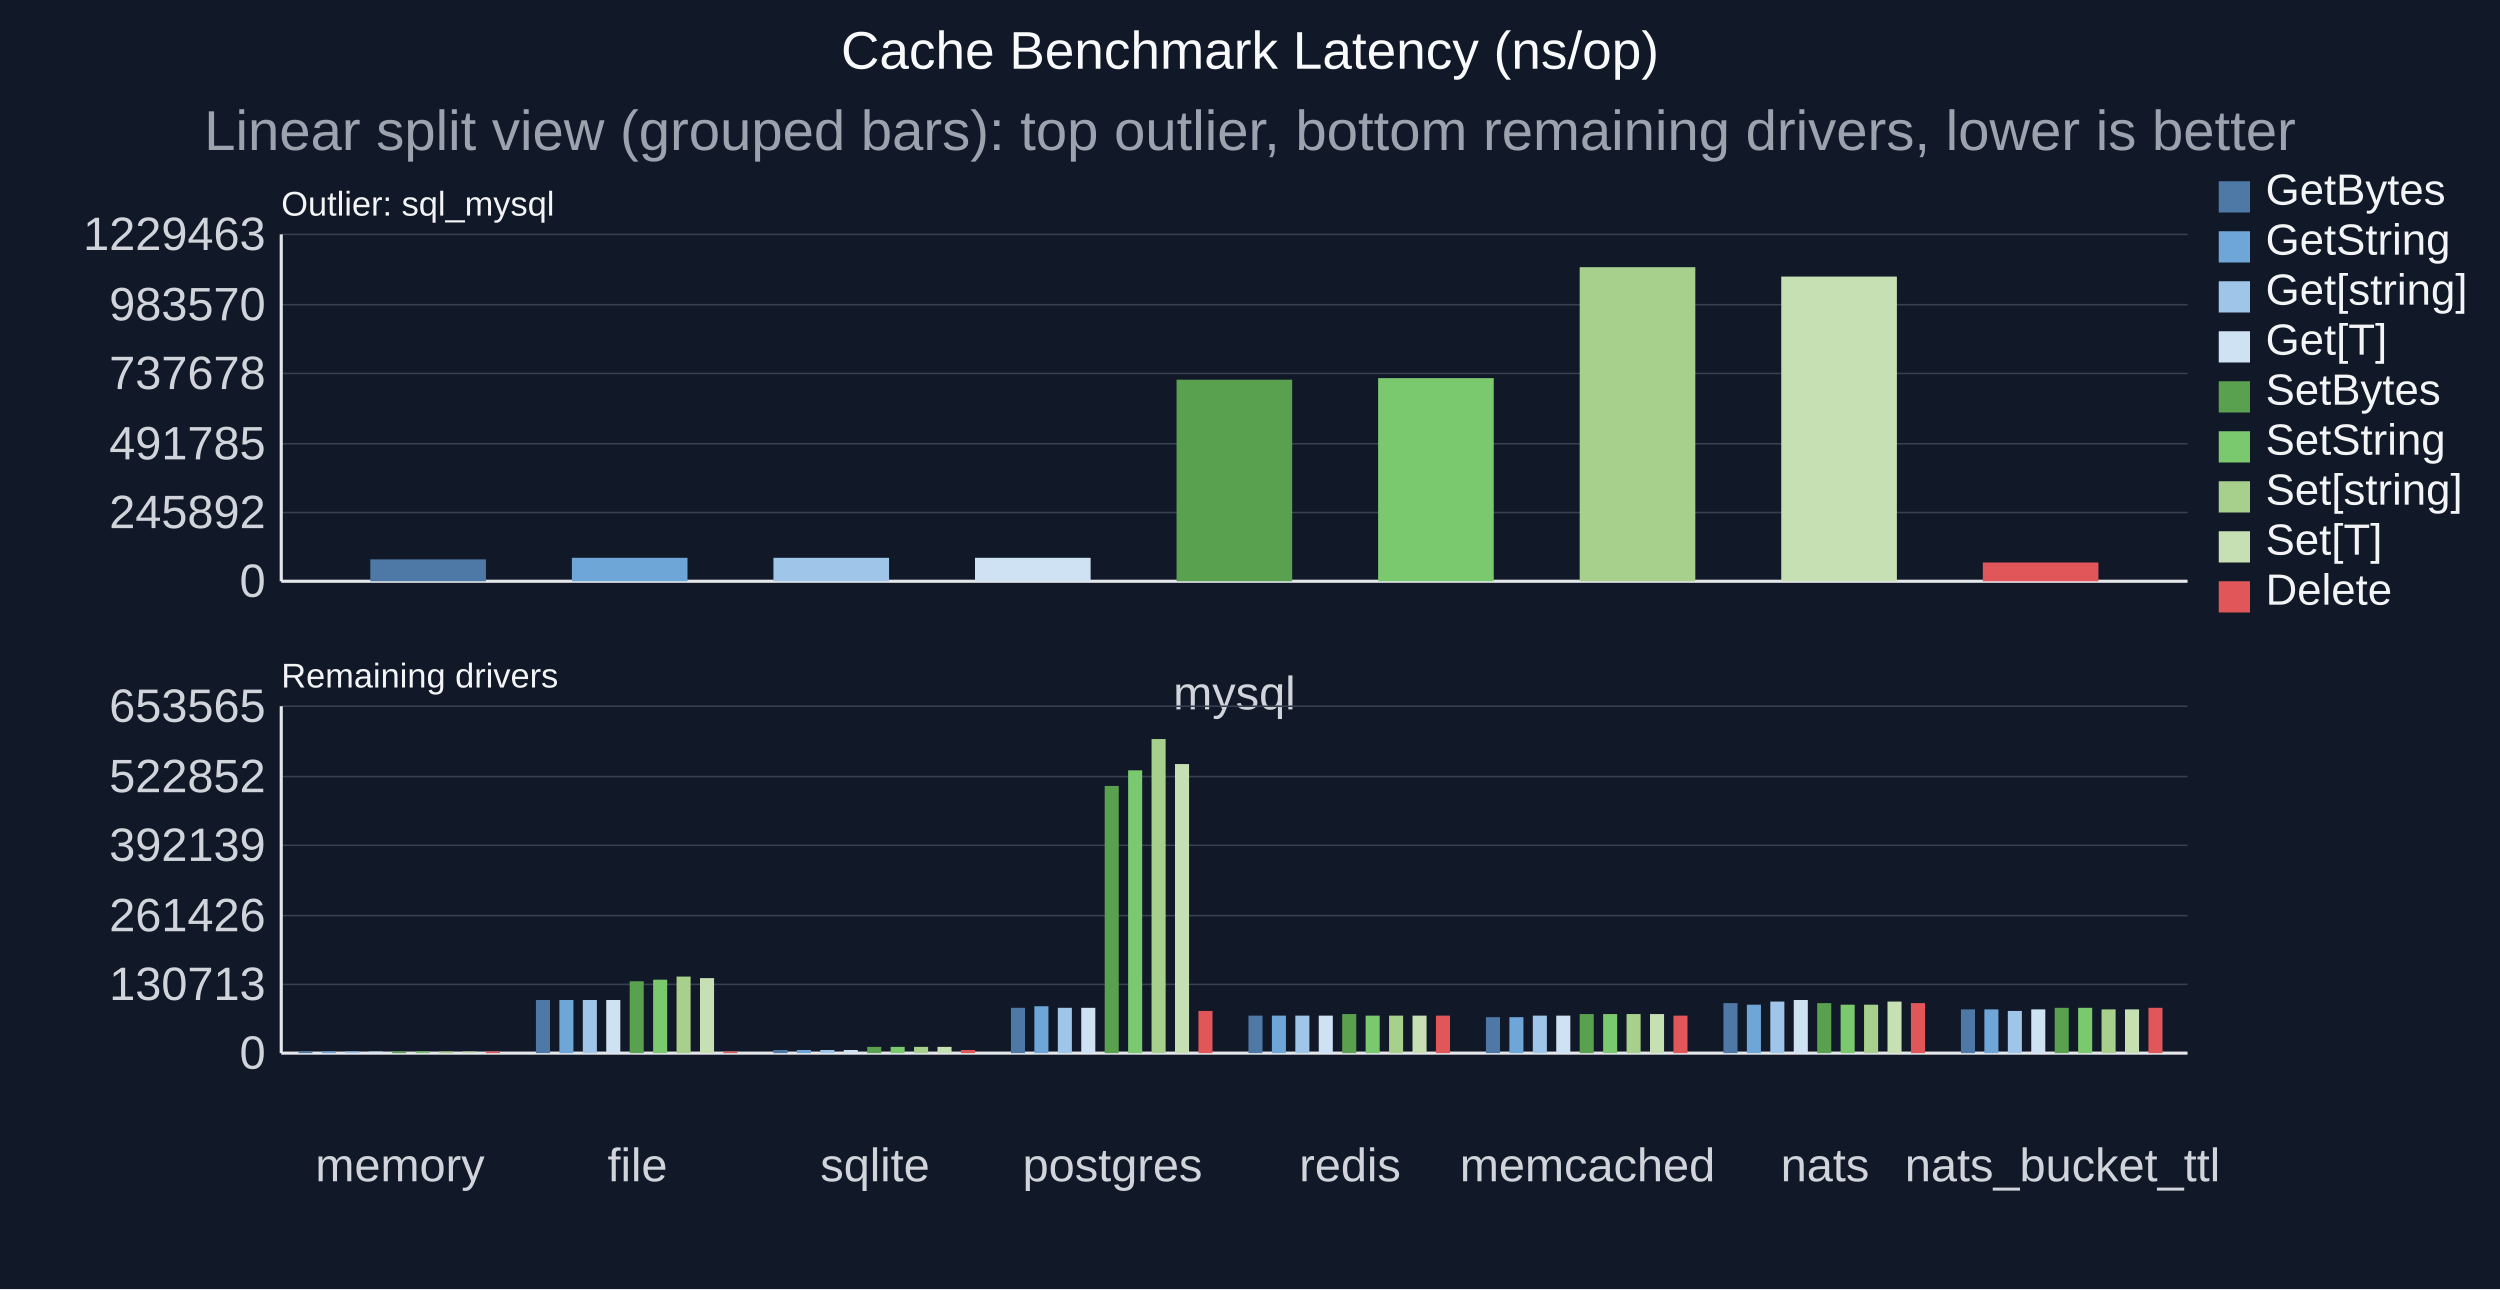
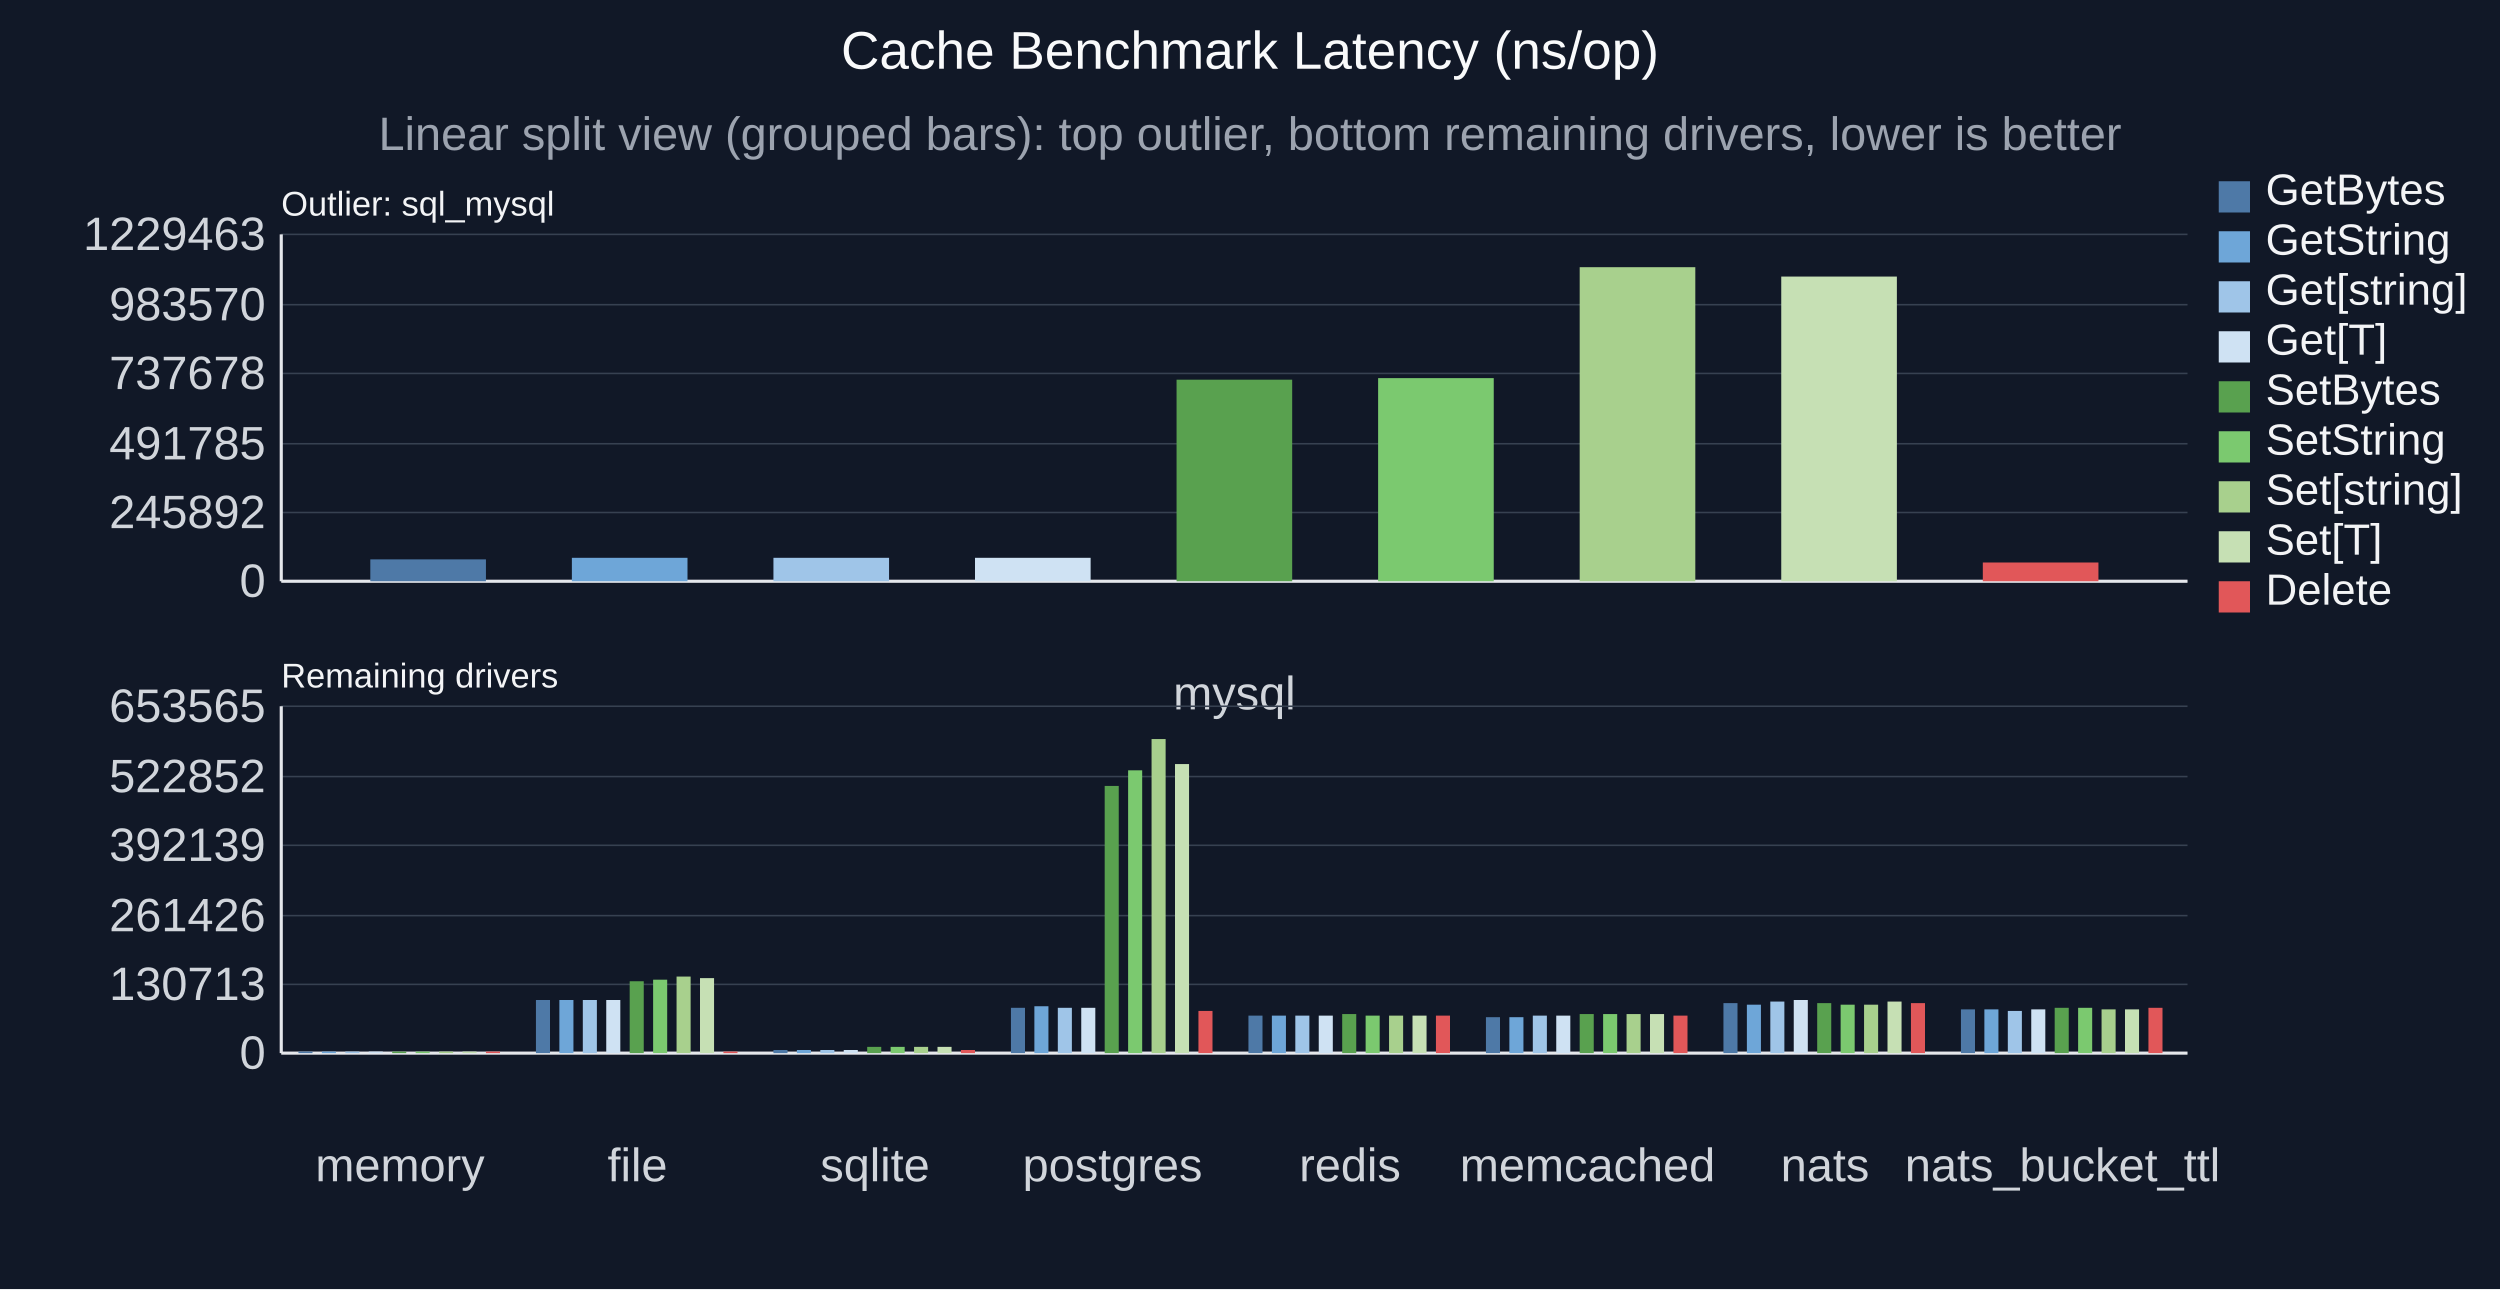
<svg xmlns="http://www.w3.org/2000/svg" width="1600" height="825" viewBox="0 0 1600 825">
  <rect width="100%" height="100%" fill="#111827" />
  <text x="800" y="44" text-anchor="middle" fill="#f9fafb" font-size="34" font-family="Arial, sans-serif">Cache Benchmark Latency (ns/op)</text>
-   <text x="800" y="96" text-anchor="middle" fill="#9ca3af" font-size="36" font-family="Arial, sans-serif">Linear split view (grouped bars): top outlier, bottom remaining drivers, lower is better</text>
+   <text x="800" y="96" text-anchor="middle" fill="#9ca3af" font-size="30" font-family="Arial, sans-serif">Linear split view (grouped bars): top outlier, bottom remaining drivers, lower is better</text>
  <rect x="1420" y="116" width="20" height="20" fill="#4e79a7" />
  <text x="1450" y="131" fill="#f3f4f6" font-size="28" font-family="Arial, sans-serif">GetBytes</text>
  <rect x="1420" y="148" width="20" height="20" fill="#6ea6d8" />
  <text x="1450" y="163" fill="#f3f4f6" font-size="28" font-family="Arial, sans-serif">GetString</text>
  <rect x="1420" y="180" width="20" height="20" fill="#9fc5e8" />
  <text x="1450" y="195" fill="#f3f4f6" font-size="28" font-family="Arial, sans-serif">Get[string]</text>
  <rect x="1420" y="212" width="20" height="20" fill="#cfe2f3" />
  <text x="1450" y="227" fill="#f3f4f6" font-size="28" font-family="Arial, sans-serif">Get[T]</text>
  <rect x="1420" y="244" width="20" height="20" fill="#59a14f" />
  <text x="1450" y="259" fill="#f3f4f6" font-size="28" font-family="Arial, sans-serif">SetBytes</text>
  <rect x="1420" y="276" width="20" height="20" fill="#7bc96f" />
  <text x="1450" y="291" fill="#f3f4f6" font-size="28" font-family="Arial, sans-serif">SetString</text>
  <rect x="1420" y="308" width="20" height="20" fill="#a8d08d" />
  <text x="1450" y="323" fill="#f3f4f6" font-size="28" font-family="Arial, sans-serif">Set[string]</text>
  <rect x="1420" y="340" width="20" height="20" fill="#c6e0b4" />
  <text x="1450" y="355" fill="#f3f4f6" font-size="28" font-family="Arial, sans-serif">Set[T]</text>
  <rect x="1420" y="372" width="20" height="20" fill="#e15759" />
  <text x="1450" y="387" fill="#f3f4f6" font-size="28" font-family="Arial, sans-serif">Delete</text>
  <text x="180" y="138" fill="#f3f4f6" font-size="22" font-family="Arial, sans-serif">Outlier: sql_mysql</text>
  <line x1="180" y1="372" x2="1400" y2="372" stroke="#374151" stroke-width="1" />
  <text x="170" y="382" text-anchor="end" fill="#d1d5db" font-size="30" font-family="Arial, sans-serif">0</text>
  <line x1="180" y1="328" x2="1400" y2="328" stroke="#374151" stroke-width="1" />
  <text x="170" y="338" text-anchor="end" fill="#d1d5db" font-size="30" font-family="Arial, sans-serif">245892</text>
  <line x1="180" y1="284" x2="1400" y2="284" stroke="#374151" stroke-width="1" />
  <text x="170" y="294" text-anchor="end" fill="#d1d5db" font-size="30" font-family="Arial, sans-serif">491785</text>
  <line x1="180" y1="239" x2="1400" y2="239" stroke="#374151" stroke-width="1" />
  <text x="170" y="249" text-anchor="end" fill="#d1d5db" font-size="30" font-family="Arial, sans-serif">737678</text>
  <line x1="180" y1="195" x2="1400" y2="195" stroke="#374151" stroke-width="1" />
  <text x="170" y="205" text-anchor="end" fill="#d1d5db" font-size="30" font-family="Arial, sans-serif">983570</text>
  <line x1="180" y1="150" x2="1400" y2="150" stroke="#374151" stroke-width="1" />
  <text x="170" y="160" text-anchor="end" fill="#d1d5db" font-size="30" font-family="Arial, sans-serif">1229463</text>
  <line x1="180" y1="372" x2="1400" y2="372" stroke="#e5e7eb" stroke-width="2" />
  <line x1="180" y1="372" x2="180" y2="150" stroke="#e5e7eb" stroke-width="2" />
  <rect x="237" y="358" width="74" height="14" fill="#4e79a7" />
  <rect x="366" y="357" width="74" height="15" fill="#6ea6d8" />
  <rect x="495" y="357" width="74" height="15" fill="#9fc5e8" />
  <rect x="624" y="357" width="74" height="15" fill="#cfe2f3" />
  <rect x="753" y="243" width="74" height="129" fill="#59a14f" />
  <rect x="882" y="242" width="74" height="130" fill="#7bc96f" />
  <rect x="1011" y="171" width="74" height="201" fill="#a8d08d" />
  <rect x="1140" y="177" width="74" height="195" fill="#c6e0b4" />
  <rect x="1269" y="360" width="74" height="12" fill="#e15759" />
  <text x="790" y="454" text-anchor="middle" fill="#d1d5db" font-size="30" font-family="Arial, sans-serif">mysql</text>
  <text x="180" y="440" fill="#f3f4f6" font-size="22" font-family="Arial, sans-serif">Remaining drivers</text>
  <line x1="180" y1="674" x2="1400" y2="674" stroke="#374151" stroke-width="1" />
  <text x="170" y="684" text-anchor="end" fill="#d1d5db" font-size="30" font-family="Arial, sans-serif">0</text>
  <line x1="180" y1="630" x2="1400" y2="630" stroke="#374151" stroke-width="1" />
  <text x="170" y="640" text-anchor="end" fill="#d1d5db" font-size="30" font-family="Arial, sans-serif">130713</text>
  <line x1="180" y1="586" x2="1400" y2="586" stroke="#374151" stroke-width="1" />
  <text x="170" y="596" text-anchor="end" fill="#d1d5db" font-size="30" font-family="Arial, sans-serif">261426</text>
  <line x1="180" y1="541" x2="1400" y2="541" stroke="#374151" stroke-width="1" />
  <text x="170" y="551" text-anchor="end" fill="#d1d5db" font-size="30" font-family="Arial, sans-serif">392139</text>
  <line x1="180" y1="497" x2="1400" y2="497" stroke="#374151" stroke-width="1" />
  <text x="170" y="507" text-anchor="end" fill="#d1d5db" font-size="30" font-family="Arial, sans-serif">522852</text>
  <line x1="180" y1="452" x2="1400" y2="452" stroke="#374151" stroke-width="1" />
  <text x="170" y="462" text-anchor="end" fill="#d1d5db" font-size="30" font-family="Arial, sans-serif">653565</text>
  <line x1="180" y1="674" x2="1400" y2="674" stroke="#e5e7eb" stroke-width="2" />
  <line x1="180" y1="674" x2="180" y2="452" stroke="#e5e7eb" stroke-width="2" />
  <rect x="191" y="673" width="9" height="1" fill="#4e79a7" />
  <rect x="206" y="673" width="9" height="1" fill="#6ea6d8" />
  <rect x="221" y="673" width="9" height="1" fill="#9fc5e8" />
  <rect x="236" y="673" width="9" height="1" fill="#cfe2f3" />
  <rect x="251" y="673" width="9" height="1" fill="#59a14f" />
  <rect x="266" y="673" width="9" height="1" fill="#7bc96f" />
  <rect x="281" y="673" width="9" height="1" fill="#a8d08d" />
  <rect x="296" y="673" width="9" height="1" fill="#c6e0b4" />
  <rect x="311" y="673" width="9" height="1" fill="#e15759" />
  <text x="256" y="756" text-anchor="middle" fill="#d1d5db" font-size="30" font-family="Arial, sans-serif">memory</text>
  <rect x="343" y="640" width="9" height="34" fill="#4e79a7" />
  <rect x="358" y="640" width="9" height="34" fill="#6ea6d8" />
  <rect x="373" y="640" width="9" height="34" fill="#9fc5e8" />
  <rect x="388" y="640" width="9" height="34" fill="#cfe2f3" />
  <rect x="403" y="628" width="9" height="46" fill="#59a14f" />
  <rect x="418" y="627" width="9" height="47" fill="#7bc96f" />
  <rect x="433" y="625" width="9" height="49" fill="#a8d08d" />
  <rect x="448" y="626" width="9" height="48" fill="#c6e0b4" />
  <rect x="463" y="673" width="9" height="1" fill="#e15759" />
  <text x="408" y="756" text-anchor="middle" fill="#d1d5db" font-size="30" font-family="Arial, sans-serif">file</text>
  <rect x="495" y="672" width="9" height="2" fill="#4e79a7" />
  <rect x="510" y="672" width="9" height="2" fill="#6ea6d8" />
  <rect x="525" y="672" width="9" height="2" fill="#9fc5e8" />
  <rect x="540" y="672" width="9" height="2" fill="#cfe2f3" />
  <rect x="555" y="670" width="9" height="4" fill="#59a14f" />
  <rect x="570" y="670" width="9" height="4" fill="#7bc96f" />
  <rect x="585" y="670" width="9" height="4" fill="#a8d08d" />
  <rect x="600" y="670" width="9" height="4" fill="#c6e0b4" />
  <rect x="615" y="672" width="9" height="2" fill="#e15759" />
  <text x="560" y="756" text-anchor="middle" fill="#d1d5db" font-size="30" font-family="Arial, sans-serif">sqlite</text>
  <rect x="647" y="645" width="9" height="29" fill="#4e79a7" />
  <rect x="662" y="644" width="9" height="30" fill="#6ea6d8" />
  <rect x="677" y="645" width="9" height="29" fill="#9fc5e8" />
  <rect x="692" y="645" width="9" height="29" fill="#cfe2f3" />
  <rect x="707" y="503" width="9" height="171" fill="#59a14f" />
  <rect x="722" y="493" width="9" height="181" fill="#7bc96f" />
  <rect x="737" y="473" width="9" height="201" fill="#a8d08d" />
  <rect x="752" y="489" width="9" height="185" fill="#c6e0b4" />
  <rect x="767" y="647" width="9" height="27" fill="#e15759" />
  <text x="712" y="756" text-anchor="middle" fill="#d1d5db" font-size="30" font-family="Arial, sans-serif">postgres</text>
  <rect x="799" y="650" width="9" height="24" fill="#4e79a7" />
  <rect x="814" y="650" width="9" height="24" fill="#6ea6d8" />
  <rect x="829" y="650" width="9" height="24" fill="#9fc5e8" />
  <rect x="844" y="650" width="9" height="24" fill="#cfe2f3" />
  <rect x="859" y="649" width="9" height="25" fill="#59a14f" />
  <rect x="874" y="650" width="9" height="24" fill="#7bc96f" />
  <rect x="889" y="650" width="9" height="24" fill="#a8d08d" />
  <rect x="904" y="650" width="9" height="24" fill="#c6e0b4" />
  <rect x="919" y="650" width="9" height="24" fill="#e15759" />
  <text x="864" y="756" text-anchor="middle" fill="#d1d5db" font-size="30" font-family="Arial, sans-serif">redis</text>
  <rect x="951" y="651" width="9" height="23" fill="#4e79a7" />
  <rect x="966" y="651" width="9" height="23" fill="#6ea6d8" />
  <rect x="981" y="650" width="9" height="24" fill="#9fc5e8" />
  <rect x="996" y="650" width="9" height="24" fill="#cfe2f3" />
  <rect x="1011" y="649" width="9" height="25" fill="#59a14f" />
  <rect x="1026" y="649" width="9" height="25" fill="#7bc96f" />
  <rect x="1041" y="649" width="9" height="25" fill="#a8d08d" />
  <rect x="1056" y="649" width="9" height="25" fill="#c6e0b4" />
  <rect x="1071" y="650" width="9" height="24" fill="#e15759" />
  <text x="1016" y="756" text-anchor="middle" fill="#d1d5db" font-size="30" font-family="Arial, sans-serif">memcached</text>
  <rect x="1103" y="642" width="9" height="32" fill="#4e79a7" />
  <rect x="1118" y="643" width="9" height="31" fill="#6ea6d8" />
  <rect x="1133" y="641" width="9" height="33" fill="#9fc5e8" />
  <rect x="1148" y="640" width="9" height="34" fill="#cfe2f3" />
  <rect x="1163" y="642" width="9" height="32" fill="#59a14f" />
  <rect x="1178" y="643" width="9" height="31" fill="#7bc96f" />
  <rect x="1193" y="643" width="9" height="31" fill="#a8d08d" />
  <rect x="1208" y="641" width="9" height="33" fill="#c6e0b4" />
  <rect x="1223" y="642" width="9" height="32" fill="#e15759" />
  <text x="1168" y="756" text-anchor="middle" fill="#d1d5db" font-size="30" font-family="Arial, sans-serif">nats</text>
  <rect x="1255" y="646" width="9" height="28" fill="#4e79a7" />
  <rect x="1270" y="646" width="9" height="28" fill="#6ea6d8" />
  <rect x="1285" y="647" width="9" height="27" fill="#9fc5e8" />
  <rect x="1300" y="646" width="9" height="28" fill="#cfe2f3" />
  <rect x="1315" y="645" width="9" height="29" fill="#59a14f" />
  <rect x="1330" y="645" width="9" height="29" fill="#7bc96f" />
  <rect x="1345" y="646" width="9" height="28" fill="#a8d08d" />
  <rect x="1360" y="646" width="9" height="28" fill="#c6e0b4" />
  <rect x="1375" y="645" width="9" height="29" fill="#e15759" />
  <text x="1320" y="756" text-anchor="middle" fill="#d1d5db" font-size="30" font-family="Arial, sans-serif">nats_bucket_ttl</text>
</svg>
